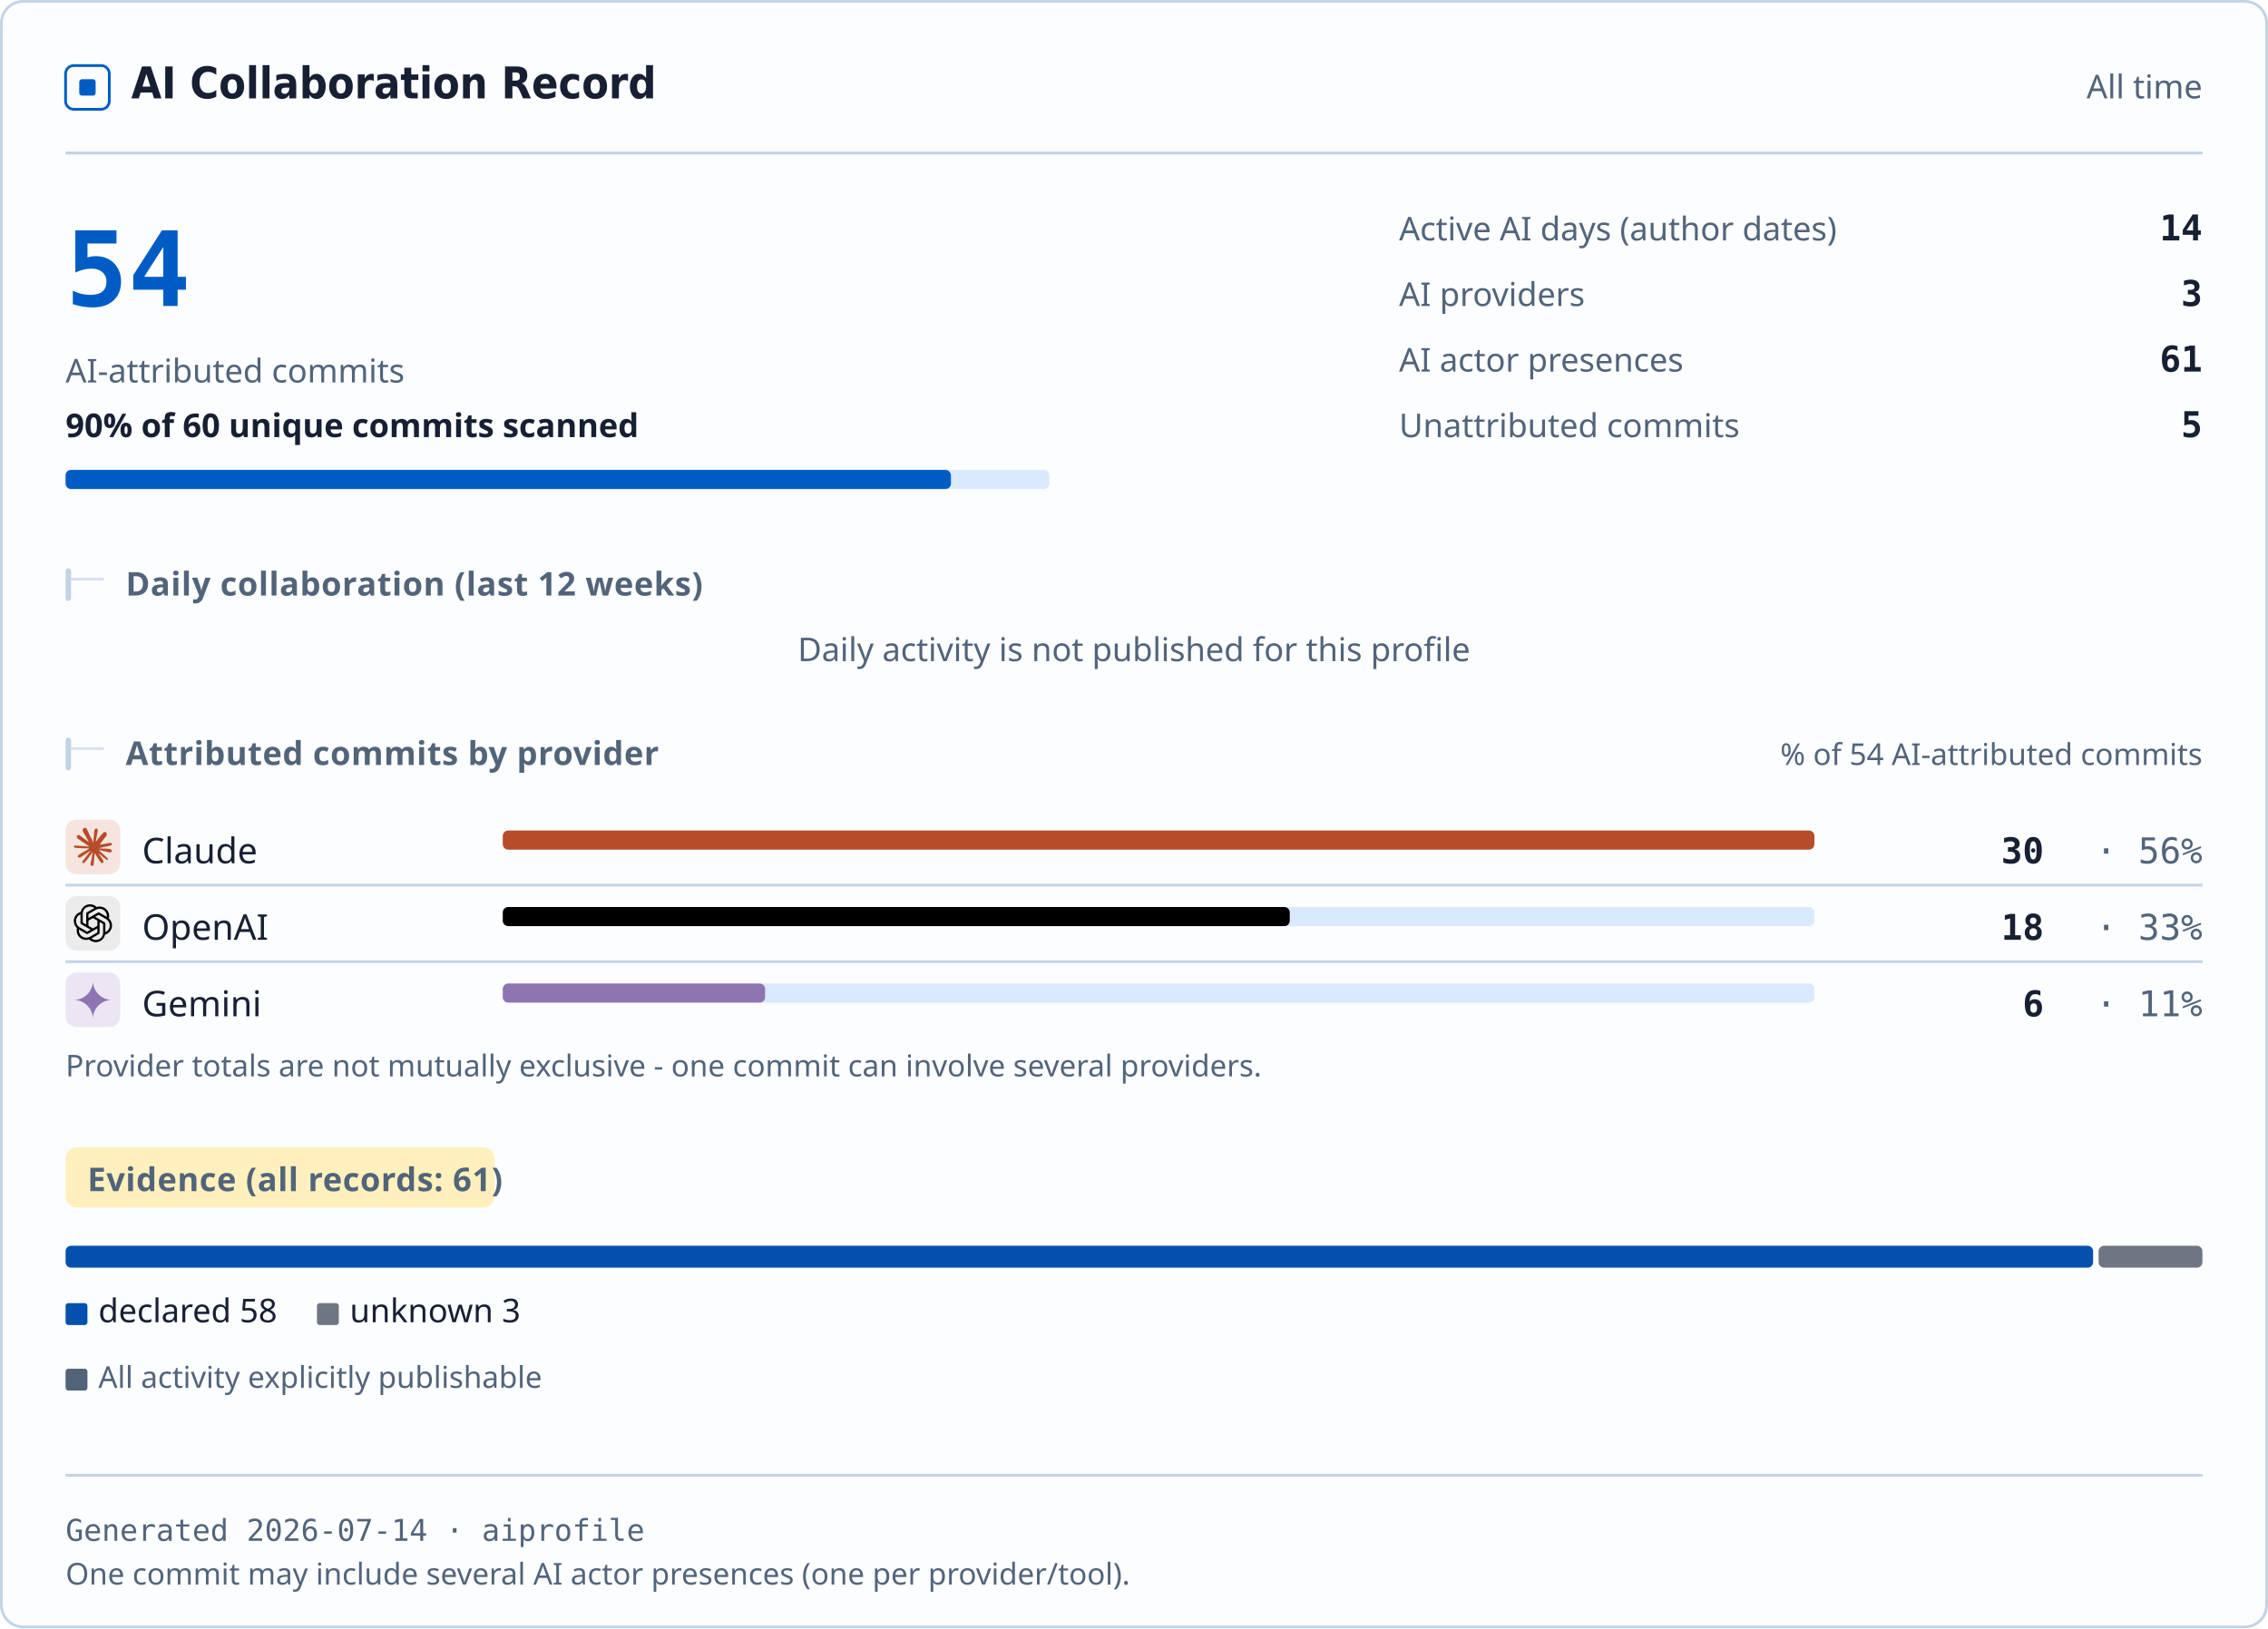
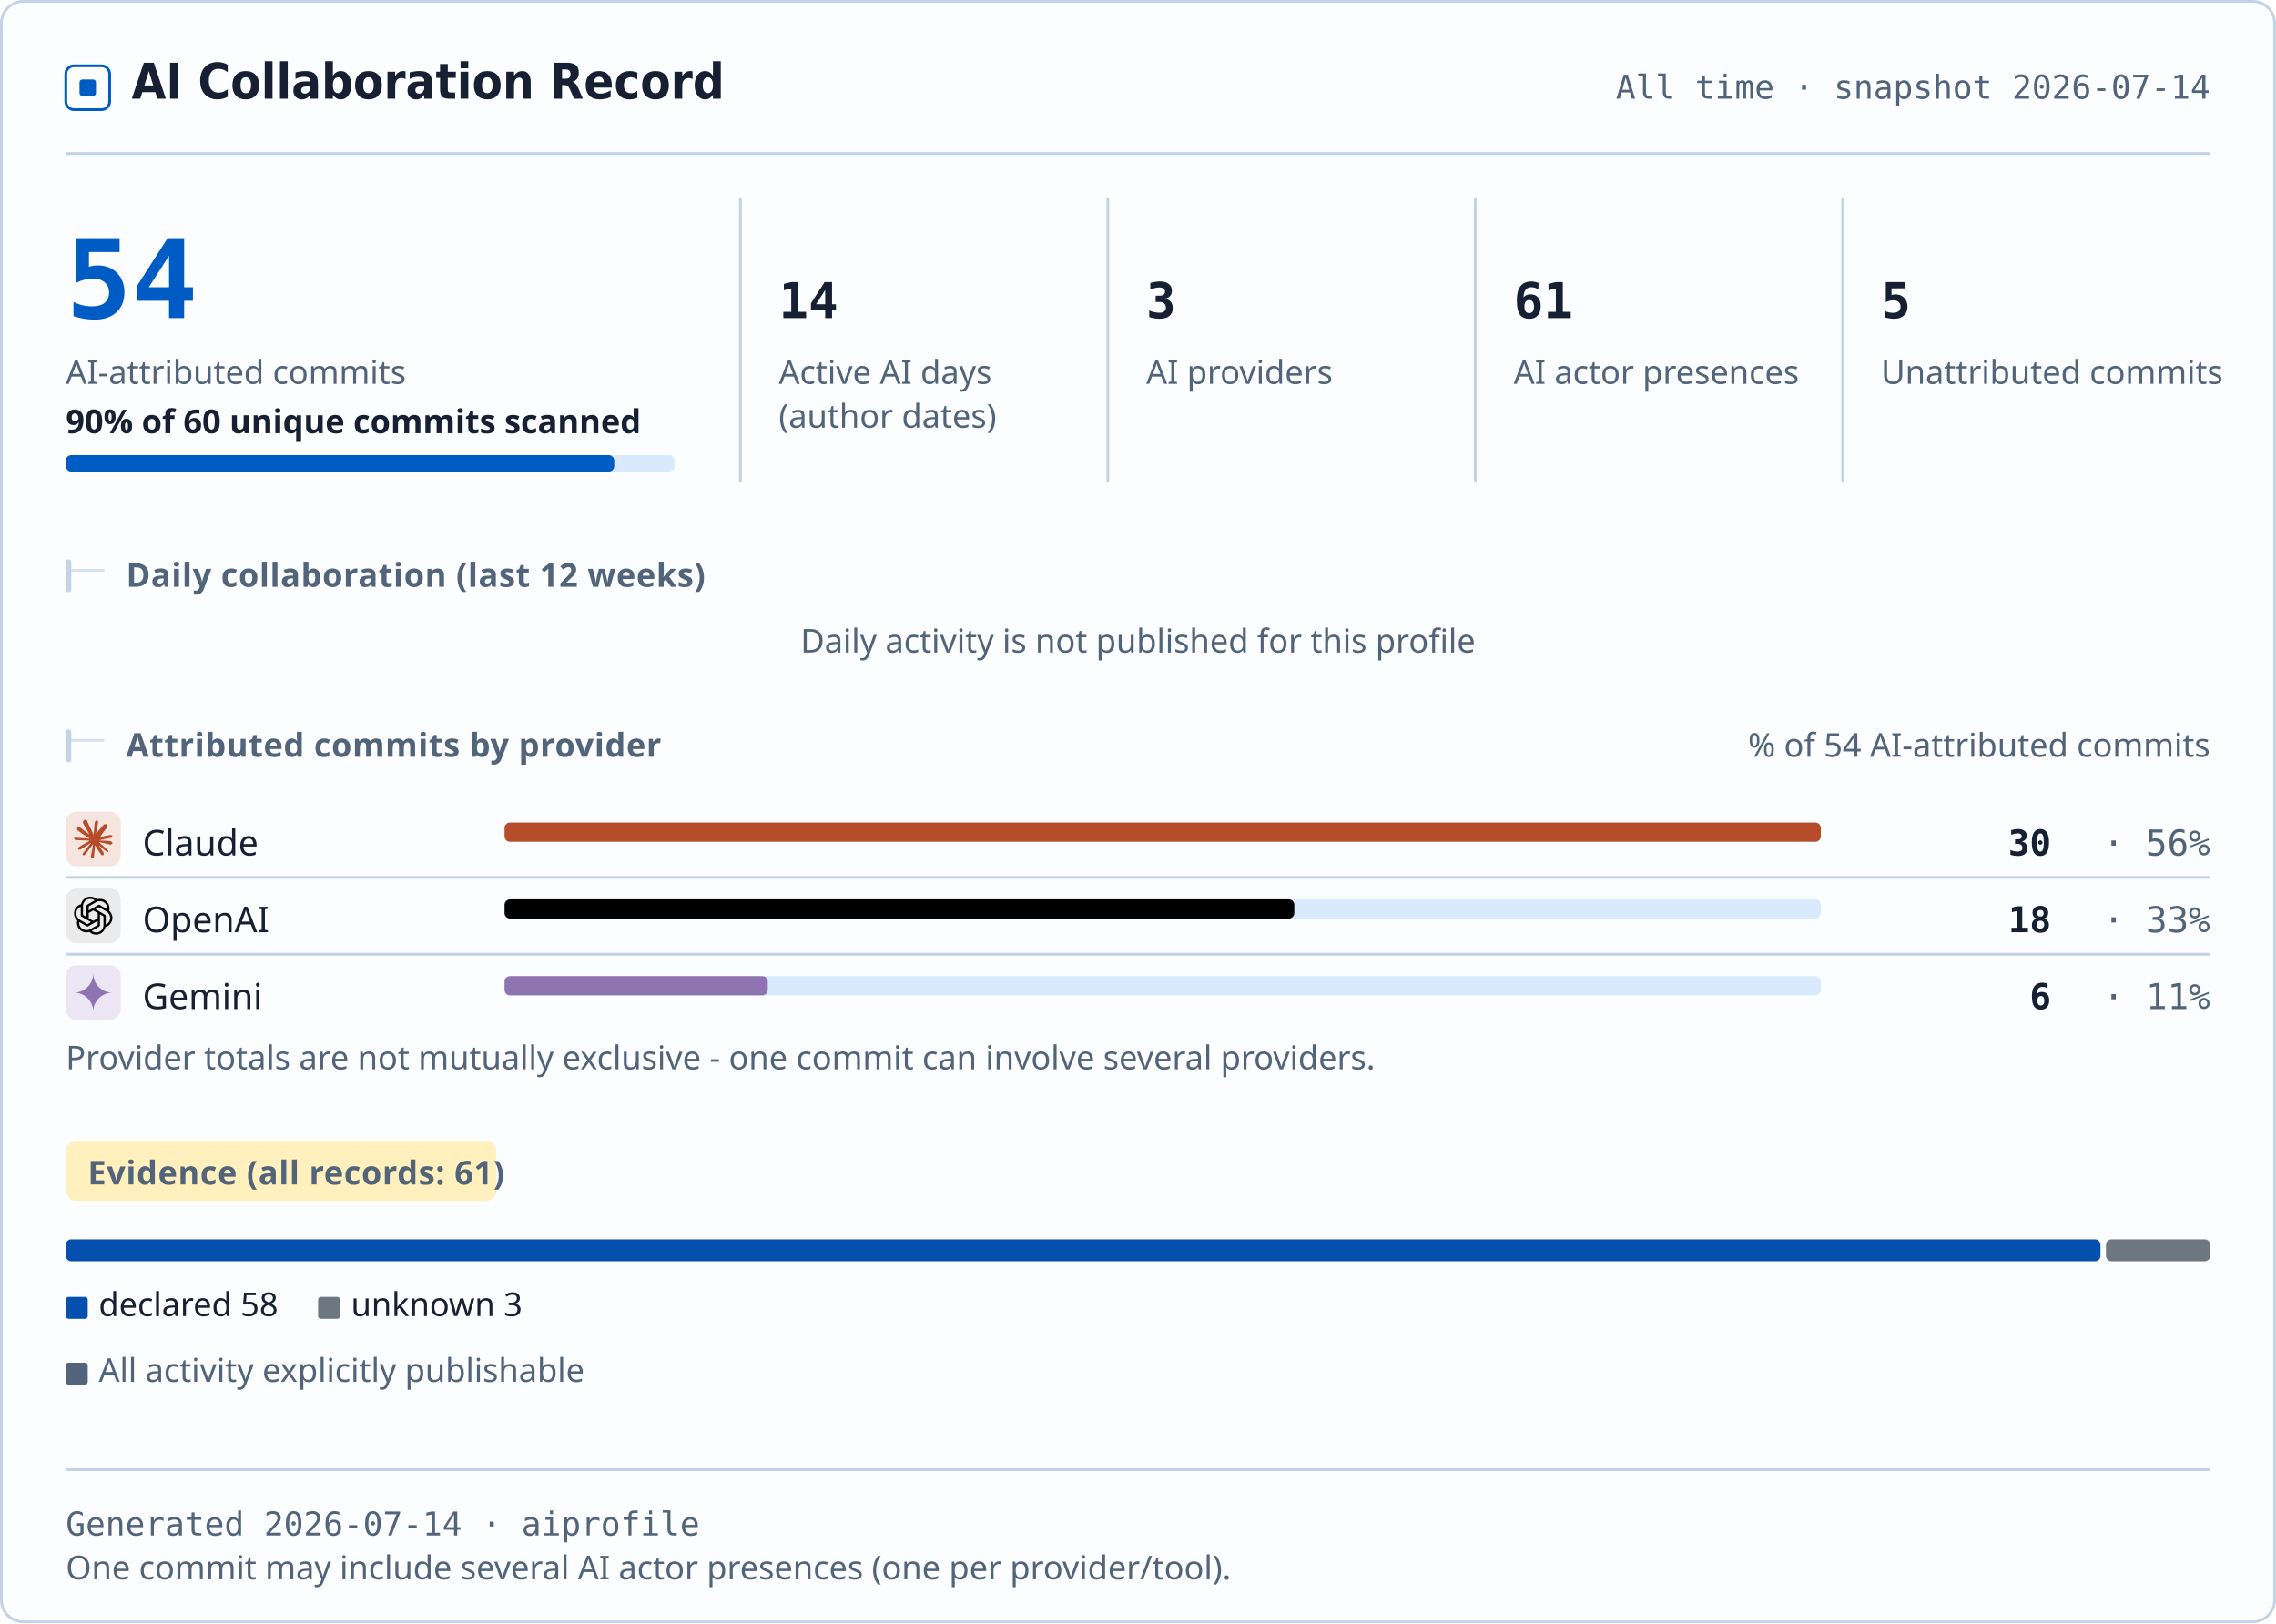
- <svg xmlns="http://www.w3.org/2000/svg" width="830" height="596" viewBox="0 0 830 596" role="img" aria-labelledby="aiprofileSummaryTitle aiprofileSummaryDesc">
-   <rect x="0.5" y="0.5" width="829" height="595" rx="8" fill="#fbfdff" stroke="#c2d3e5" stroke-width="1" />
+ <svg xmlns="http://www.w3.org/2000/svg" width="830" height="592" viewBox="0 0 830 592" role="img" aria-labelledby="aiprofileSummaryTitle aiprofileSummaryDesc">
+   <rect x="0.5" y="0.5" width="829" height="591" rx="8" fill="#fbfdff" stroke="#c2d3e5" stroke-width="1" />
  <rect x="24" y="24" width="16" height="16" rx="3" fill="#fbfdff" stroke="#005cc5" stroke-width="1" />
  <rect x="29" y="29" width="6" height="6" rx="1" fill="#005cc5" />
-   <text x="48" y="36" font-family="'IBM Plex Sans Condensed', 'Aptos Display', 'Segoe UI', 'DejaVu Sans Condensed', sans-serif" font-size="16" font-weight="600" fill="#172033" text-anchor="start">AI Collaboration Record</text>
-   <text x="806" y="36" font-family="'IBM Plex Sans', 'Aptos', 'Segoe UI', 'Noto Sans', 'DejaVu Sans', sans-serif" font-size="12" font-weight="400" fill="#52647a" text-anchor="end">All time</text>
+   <text x="48" y="36" font-family="'IBM Plex Sans Condensed', 'Aptos Display', 'Segoe UI', 'DejaVu Sans Condensed', sans-serif" font-size="18" font-weight="600" fill="#172033" text-anchor="start">AI Collaboration Record</text>
+   <text x="806" y="36" font-family="'IBM Plex Mono', 'Cascadia Mono', 'SFMono-Regular', 'DejaVu Sans Mono', Consolas, monospace" font-size="12" font-weight="400" fill="#52647a" text-anchor="end">All time · snapshot 2026-07-14</text>
  <line x1="24" y1="56" x2="806" y2="56" stroke="#c2d3e5" />
-   <text x="24" y="112" font-family="'IBM Plex Mono', 'Cascadia Mono', 'SFMono-Regular', 'DejaVu Sans Mono', Consolas, monospace" font-size="38" font-weight="700" fill="#005cc5" text-anchor="start">54</text>
+   <text x="24" y="116" font-family="'IBM Plex Mono', 'Cascadia Mono', 'SFMono-Regular', 'DejaVu Sans Mono', Consolas, monospace" font-size="40" font-weight="700" fill="#005cc5" text-anchor="start">54</text>
  <text x="24" y="140" font-family="'IBM Plex Sans', 'Aptos', 'Segoe UI', 'Noto Sans', 'DejaVu Sans', sans-serif" font-size="12" font-weight="400" fill="#52647a" text-anchor="start">AI-attributed commits</text>
-   <text x="24" y="160" font-family="'IBM Plex Sans', 'Aptos', 'Segoe UI', 'Noto Sans', 'DejaVu Sans', sans-serif" font-size="12" font-weight="600" fill="#172033" text-anchor="start">90% of 60 unique commits scanned</text>
-   <rect x="24" y="172" width="360" height="7" rx="2" fill="#d9eaff" />
-   <rect x="24" y="172" width="324" height="7" rx="2" fill="#005cc5" />
-   <text x="512" y="88" font-family="'IBM Plex Sans', 'Aptos', 'Segoe UI', 'Noto Sans', 'DejaVu Sans', sans-serif" font-size="12" font-weight="400" fill="#52647a" text-anchor="start">Active AI days (author dates)</text>
-   <text x="806" y="88" font-family="'IBM Plex Mono', 'Cascadia Mono', 'SFMono-Regular', 'DejaVu Sans Mono', Consolas, monospace" font-size="13" font-weight="600" fill="#172033" text-anchor="end">14</text>
-   <text x="512" y="112" font-family="'IBM Plex Sans', 'Aptos', 'Segoe UI', 'Noto Sans', 'DejaVu Sans', sans-serif" font-size="12" font-weight="400" fill="#52647a" text-anchor="start">AI providers</text>
-   <text x="806" y="112" font-family="'IBM Plex Mono', 'Cascadia Mono', 'SFMono-Regular', 'DejaVu Sans Mono', Consolas, monospace" font-size="13" font-weight="600" fill="#172033" text-anchor="end">3</text>
-   <text x="512" y="136" font-family="'IBM Plex Sans', 'Aptos', 'Segoe UI', 'Noto Sans', 'DejaVu Sans', sans-serif" font-size="12" font-weight="400" fill="#52647a" text-anchor="start">AI actor presences</text>
-   <text x="806" y="136" font-family="'IBM Plex Mono', 'Cascadia Mono', 'SFMono-Regular', 'DejaVu Sans Mono', Consolas, monospace" font-size="13" font-weight="600" fill="#172033" text-anchor="end">61</text>
-   <text x="512" y="160" font-family="'IBM Plex Sans', 'Aptos', 'Segoe UI', 'Noto Sans', 'DejaVu Sans', sans-serif" font-size="12" font-weight="400" fill="#52647a" text-anchor="start">Unattributed commits</text>
-   <text x="806" y="160" font-family="'IBM Plex Mono', 'Cascadia Mono', 'SFMono-Regular', 'DejaVu Sans Mono', Consolas, monospace" font-size="13" font-weight="600" fill="#172033" text-anchor="end">5</text>
-   <rect x="24" y="208" width="2" height="12" rx="1" fill="#c2d3e5" />
-   <line x1="26" y1="212" x2="38" y2="212" stroke="#c2d3e5" stroke-opacity="0.65" />
-   <text x="46" y="218" font-family="'IBM Plex Sans', 'Aptos', 'Segoe UI', 'Noto Sans', 'DejaVu Sans', sans-serif" font-size="12" font-weight="600" fill="#52647a" text-anchor="start" letter-spacing="0.2">Daily collaboration (last 12 weeks)</text>
-   <text x="415" y="242" font-family="'IBM Plex Sans', 'Aptos', 'Segoe UI', 'Noto Sans', 'DejaVu Sans', sans-serif" font-size="12" font-weight="400" fill="#52647a" text-anchor="middle">Daily activity is not published for this profile</text>
-   <rect x="24" y="270" width="2" height="12" rx="1" fill="#c2d3e5" />
-   <line x1="26" y1="274" x2="38" y2="274" stroke="#c2d3e5" stroke-opacity="0.65" />
-   <text x="46" y="280" font-family="'IBM Plex Sans', 'Aptos', 'Segoe UI', 'Noto Sans', 'DejaVu Sans', sans-serif" font-size="12" font-weight="600" fill="#52647a" text-anchor="start" letter-spacing="0.2">Attributed commits by provider</text>
-   <text x="806" y="280" font-family="'IBM Plex Sans', 'Aptos', 'Segoe UI', 'Noto Sans', 'DejaVu Sans', sans-serif" font-size="11" font-weight="400" fill="#52647a" text-anchor="end">% of 54 AI-attributed commits</text>
-   <rect x="24" y="300" width="20" height="20" rx="4" fill="#F6E5DF" />
-   <path d="m4.714 15.956 4.717-2.647.079-.231-.079-.128h-.231l-.789-.049-2.696-.073-2.337-.097-2.265-.121-.571-.121-.534-.704.055-.352.48-.322.686.061 1.518.103 2.277.158 1.651.097 2.447.255h.389l.055-.158-.134-.097-.103-.097L6.973 9.836l-2.55-1.688-1.336-.971-.723-.492-.364-.461-.158-1.008.656-.723.88.061.225.061.892.686 1.906 1.475 2.489 1.834.364.303.146-.103.018-.073-.164-.273-1.354-2.447-1.445-2.489-.643-1.032-.17-.619c-.061-.255-.103-.467-.103-.729L6.287.134 6.7 0l.996.134.419.364.619 1.415 1.002 2.228 1.554 3.03.455.898.243.832.091.255h.158v-.146l.128-1.706.237-2.095.231-2.696.079-.759.376-.911.747-.492.583.279.48.686-.067.443-.285 1.852-.559 2.902-.364 1.943h.212l.243-.243.984-1.305 1.651-2.064.729-.82.85-.905.546-.431h1.032l.759 1.129-.34 1.166-1.062 1.348-.88 1.141-1.263 1.7-.789 1.36.073.109.188-.018 2.853-.607 1.542-.279 1.84-.316.832.389.091.395-.328.807-1.967.486-2.307.461-3.436.814-.043.03.049.061 1.548.146.662.036h1.621l3.018.225.789.522.474.638-.079.486-1.214.619-1.639-.389-3.825-.911-1.311-.328h-.182v.109l1.093 1.069 2.003 1.809 2.507 2.331.128.577-.322.455-.34-.049-2.204-1.657-.85-.747-1.925-1.621h-.128v.17l.443.65 2.344 3.521.121 1.081-.17.352-.607.212-.668-.121-1.372-1.925L14.38 17.959l-1.141-1.943-.14.079-.674 7.255-.316.37-.729.279-.607-.461-.322-.747.322-1.475.389-1.925.316-1.53.285-1.9.17-.631-.012-.043-.14.018-1.433 1.967-2.18 2.945-1.724 1.846-.413.164-.716-.37.067-.662.401-.589 2.386-3.036 1.439-1.882.929-1.087-.006-.158h-.055l-6.338 4.116-1.129.146-.486-.455.061-.747.231-.243 1.906-1.311Z" fill="#B74C2A" transform="translate(27,303) scale(0.583333)" />
-   <text x="52" y="316" font-family="'IBM Plex Sans', 'Aptos', 'Segoe UI', 'Noto Sans', 'DejaVu Sans', sans-serif" font-size="13" font-weight="400" fill="#172033" text-anchor="start">Claude</text>
-   <rect x="184" y="304" width="480" height="7" rx="2" fill="#d9eaff" />
-   <rect x="184" y="304" width="480" height="7" rx="2" fill="#B74C2A" />
-   <text x="748" y="316" font-family="'IBM Plex Mono', 'Cascadia Mono', 'SFMono-Regular', 'DejaVu Sans Mono', Consolas, monospace" font-size="13" text-anchor="end">
+   <text x="24" y="158" font-family="'IBM Plex Sans', 'Aptos', 'Segoe UI', 'Noto Sans', 'DejaVu Sans', sans-serif" font-size="12" font-weight="600" fill="#172033" text-anchor="start">90% of 60 unique commits scanned</text>
+   <rect x="24" y="166" width="222" height="6" rx="2" fill="#d9eaff" />
+   <rect x="24" y="166" width="200" height="6" rx="2" fill="#005cc5" />
+   <line x1="270" y1="72" x2="270" y2="176" stroke="#c2d3e5" />
+   <text x="284" y="116" font-family="'IBM Plex Mono', 'Cascadia Mono', 'SFMono-Regular', 'DejaVu Sans Mono', Consolas, monospace" font-size="18" font-weight="600" fill="#172033" text-anchor="start">14</text>
+   <text x="284" y="140" font-family="'IBM Plex Sans', 'Aptos', 'Segoe UI', 'Noto Sans', 'DejaVu Sans', sans-serif" font-size="12" font-weight="400" fill="#52647a" text-anchor="start">Active AI days</text>
+   <text x="284" y="156" font-family="'IBM Plex Sans', 'Aptos', 'Segoe UI', 'Noto Sans', 'DejaVu Sans', sans-serif" font-size="12" font-weight="400" fill="#52647a" text-anchor="start">(author dates)</text>
+   <line x1="404" y1="72" x2="404" y2="176" stroke="#c2d3e5" />
+   <text x="418" y="116" font-family="'IBM Plex Mono', 'Cascadia Mono', 'SFMono-Regular', 'DejaVu Sans Mono', Consolas, monospace" font-size="18" font-weight="600" fill="#172033" text-anchor="start">3</text>
+   <text x="418" y="140" font-family="'IBM Plex Sans', 'Aptos', 'Segoe UI', 'Noto Sans', 'DejaVu Sans', sans-serif" font-size="12" font-weight="400" fill="#52647a" text-anchor="start">AI providers</text>
+   <line x1="538" y1="72" x2="538" y2="176" stroke="#c2d3e5" />
+   <text x="552" y="116" font-family="'IBM Plex Mono', 'Cascadia Mono', 'SFMono-Regular', 'DejaVu Sans Mono', Consolas, monospace" font-size="18" font-weight="600" fill="#172033" text-anchor="start">61</text>
+   <text x="552" y="140" font-family="'IBM Plex Sans', 'Aptos', 'Segoe UI', 'Noto Sans', 'DejaVu Sans', sans-serif" font-size="12" font-weight="400" fill="#52647a" text-anchor="start">AI actor presences</text>
+   <line x1="672" y1="72" x2="672" y2="176" stroke="#c2d3e5" />
+   <text x="686" y="116" font-family="'IBM Plex Mono', 'Cascadia Mono', 'SFMono-Regular', 'DejaVu Sans Mono', Consolas, monospace" font-size="18" font-weight="600" fill="#172033" text-anchor="start">5</text>
+   <text x="686" y="140" font-family="'IBM Plex Sans', 'Aptos', 'Segoe UI', 'Noto Sans', 'DejaVu Sans', sans-serif" font-size="12" font-weight="400" fill="#52647a" text-anchor="start">Unattributed commits</text>
+   <rect x="24" y="204" width="2" height="12" rx="1" fill="#c2d3e5" />
+   <line x1="26" y1="208" x2="38" y2="208" stroke="#c2d3e5" stroke-opacity="0.65" />
+   <text x="46" y="214" font-family="'IBM Plex Sans', 'Aptos', 'Segoe UI', 'Noto Sans', 'DejaVu Sans', sans-serif" font-size="12" font-weight="600" fill="#52647a" text-anchor="start" letter-spacing="0.2">Daily collaboration (last 12 weeks)</text>
+   <text x="415" y="238" font-family="'IBM Plex Sans', 'Aptos', 'Segoe UI', 'Noto Sans', 'DejaVu Sans', sans-serif" font-size="12" font-weight="400" fill="#52647a" text-anchor="middle">Daily activity is not published for this profile</text>
+   <rect x="24" y="266" width="2" height="12" rx="1" fill="#c2d3e5" />
+   <line x1="26" y1="270" x2="38" y2="270" stroke="#c2d3e5" stroke-opacity="0.65" />
+   <text x="46" y="276" font-family="'IBM Plex Sans', 'Aptos', 'Segoe UI', 'Noto Sans', 'DejaVu Sans', sans-serif" font-size="12" font-weight="600" fill="#52647a" text-anchor="start" letter-spacing="0.2">Attributed commits by provider</text>
+   <text x="806" y="276" font-family="'IBM Plex Sans', 'Aptos', 'Segoe UI', 'Noto Sans', 'DejaVu Sans', sans-serif" font-size="12" font-weight="400" fill="#52647a" text-anchor="end">% of 54 AI-attributed commits</text>
+   <rect x="24" y="296" width="20" height="20" rx="4" fill="#F6E5DF" />
+   <path d="m4.714 15.956 4.717-2.647.079-.231-.079-.128h-.231l-.789-.049-2.696-.073-2.337-.097-2.265-.121-.571-.121-.534-.704.055-.352.48-.322.686.061 1.518.103 2.277.158 1.651.097 2.447.255h.389l.055-.158-.134-.097-.103-.097L6.973 9.836l-2.55-1.688-1.336-.971-.723-.492-.364-.461-.158-1.008.656-.723.88.061.225.061.892.686 1.906 1.475 2.489 1.834.364.303.146-.103.018-.073-.164-.273-1.354-2.447-1.445-2.489-.643-1.032-.17-.619c-.061-.255-.103-.467-.103-.729L6.287.134 6.7 0l.996.134.419.364.619 1.415 1.002 2.228 1.554 3.03.455.898.243.832.091.255h.158v-.146l.128-1.706.237-2.095.231-2.696.079-.759.376-.911.747-.492.583.279.48.686-.067.443-.285 1.852-.559 2.902-.364 1.943h.212l.243-.243.984-1.305 1.651-2.064.729-.82.85-.905.546-.431h1.032l.759 1.129-.34 1.166-1.062 1.348-.88 1.141-1.263 1.7-.789 1.36.073.109.188-.018 2.853-.607 1.542-.279 1.84-.316.832.389.091.395-.328.807-1.967.486-2.307.461-3.436.814-.043.03.049.061 1.548.146.662.036h1.621l3.018.225.789.522.474.638-.079.486-1.214.619-1.639-.389-3.825-.911-1.311-.328h-.182v.109l1.093 1.069 2.003 1.809 2.507 2.331.128.577-.322.455-.34-.049-2.204-1.657-.85-.747-1.925-1.621h-.128v.17l.443.65 2.344 3.521.121 1.081-.17.352-.607.212-.668-.121-1.372-1.925L14.38 17.959l-1.141-1.943-.14.079-.674 7.255-.316.37-.729.279-.607-.461-.322-.747.322-1.475.389-1.925.316-1.53.285-1.9.17-.631-.012-.043-.14.018-1.433 1.967-2.18 2.945-1.724 1.846-.413.164-.716-.37.067-.662.401-.589 2.386-3.036 1.439-1.882.929-1.087-.006-.158h-.055l-6.338 4.116-1.129.146-.486-.455.061-.747.231-.243 1.906-1.311Z" fill="#B74C2A" transform="translate(27,299) scale(0.583333)" />
+   <text x="52" y="312" font-family="'IBM Plex Sans', 'Aptos', 'Segoe UI', 'Noto Sans', 'DejaVu Sans', sans-serif" font-size="13" font-weight="400" fill="#172033" text-anchor="start">Claude</text>
+   <rect x="184" y="300" width="480" height="7" rx="2" fill="#d9eaff" />
+   <rect x="184" y="300" width="480" height="7" rx="2" fill="#B74C2A" />
+   <text x="748" y="312" font-family="'IBM Plex Mono', 'Cascadia Mono', 'SFMono-Regular', 'DejaVu Sans Mono', Consolas, monospace" font-size="13" text-anchor="end">
    <tspan fill="#172033" font-weight="600">30</tspan>
  </text>
-   <text x="806" y="316" font-family="'IBM Plex Mono', 'Cascadia Mono', 'SFMono-Regular', 'DejaVu Sans Mono', Consolas, monospace" font-size="13" text-anchor="end">
+   <text x="806" y="312" font-family="'IBM Plex Mono', 'Cascadia Mono', 'SFMono-Regular', 'DejaVu Sans Mono', Consolas, monospace" font-size="13" text-anchor="end">
    <tspan fill="#52647a" font-weight="400"> · 56%</tspan>
  </text>
-   <line x1="24" y1="324" x2="806" y2="324" stroke="#c2d3e5" />
-   <rect x="24" y="328" width="20" height="20" rx="4" fill="#EBEBEB" />
-   <path d="M9.205 8.658v-2.26c0-.19.072-.333.238-.428l4.543-2.616c.619-.357 1.356-.523 2.117-.523 2.854 0 4.662 2.212 4.662 4.566 0 .167 0 .357-.024.547l-4.71-2.759a.797.797 0 00-.856 0l-5.97 3.473zm10.609 8.8V12.06c0-.333-.143-.57-.429-.737l-5.97-3.473 1.95-1.118a.433.433 0 01.476 0l4.543 2.617c1.309.76 2.189 2.378 2.189 3.948 0 1.808-1.07 3.473-2.76 4.163zM7.802 12.703l-1.95-1.142c-.167-.095-.239-.238-.239-.428V5.899c0-2.545 1.95-4.472 4.591-4.472 1 0 1.927.333 2.712.928L8.23 5.067c-.285.166-.428.404-.428.737v6.898zM12 15.128l-2.795-1.57v-3.33L12 8.658l2.795 1.57v3.33L12 15.128zm1.796 7.23c-1 0-1.927-.332-2.712-.927l4.686-2.712c.285-.166.428-.404.428-.737v-6.898l1.974 1.142c.167.095.238.238.238.428v5.233c0 2.545-1.974 4.472-4.614 4.472zm-5.637-5.303l-4.544-2.617c-1.308-.761-2.188-2.378-2.188-3.948A4.482 4.482 0 014.21 6.327v5.423c0 .333.143.571.428.738l5.947 3.449-1.95 1.118a.432.432 0 01-.476 0zm-.262 3.9c-2.688 0-4.662-2.021-4.662-4.519 0-.19.024-.38.047-.57l4.686 2.71c.286.167.571.167.856 0l5.97-3.448v2.26c0 .19-.07.333-.237.428l-4.543 2.616c-.619.357-1.356.523-2.117.523zm5.899 2.83a5.947 5.947 0 005.827-4.756C22.287 18.339 24 15.84 24 13.296c0-1.665-.713-3.282-1.998-4.448.119-.5.19-.999.19-1.498 0-3.401-2.759-5.947-5.946-5.947-.642 0-1.26.095-1.88.31A5.962 5.962 0 0010.205 0a5.947 5.947 0 00-5.827 4.757C1.713 5.447 0 7.945 0 10.49c0 1.666.713 3.283 1.998 4.448-.119.5-.19 1-.19 1.499 0 3.401 2.759 5.946 5.946 5.946.642 0 1.26-.095 1.88-.309a5.96 5.96 0 004.162 1.713z" fill="#000000" transform="translate(27,331) scale(0.583333)" />
-   <text x="52" y="344" font-family="'IBM Plex Sans', 'Aptos', 'Segoe UI', 'Noto Sans', 'DejaVu Sans', sans-serif" font-size="13" font-weight="400" fill="#172033" text-anchor="start">OpenAI</text>
-   <rect x="184" y="332" width="480" height="7" rx="2" fill="#d9eaff" />
-   <rect x="184" y="332" width="288" height="7" rx="2" fill="#000000" />
-   <text x="748" y="344" font-family="'IBM Plex Mono', 'Cascadia Mono', 'SFMono-Regular', 'DejaVu Sans Mono', Consolas, monospace" font-size="13" text-anchor="end">
+   <line x1="24" y1="320" x2="806" y2="320" stroke="#c2d3e5" />
+   <rect x="24" y="324" width="20" height="20" rx="4" fill="#EBEBEB" />
+   <path d="M9.205 8.658v-2.26c0-.19.072-.333.238-.428l4.543-2.616c.619-.357 1.356-.523 2.117-.523 2.854 0 4.662 2.212 4.662 4.566 0 .167 0 .357-.024.547l-4.71-2.759a.797.797 0 00-.856 0l-5.97 3.473zm10.609 8.8V12.06c0-.333-.143-.57-.429-.737l-5.97-3.473 1.95-1.118a.433.433 0 01.476 0l4.543 2.617c1.309.76 2.189 2.378 2.189 3.948 0 1.808-1.07 3.473-2.76 4.163zM7.802 12.703l-1.95-1.142c-.167-.095-.239-.238-.239-.428V5.899c0-2.545 1.95-4.472 4.591-4.472 1 0 1.927.333 2.712.928L8.23 5.067c-.285.166-.428.404-.428.737v6.898zM12 15.128l-2.795-1.57v-3.33L12 8.658l2.795 1.57v3.33L12 15.128zm1.796 7.23c-1 0-1.927-.332-2.712-.927l4.686-2.712c.285-.166.428-.404.428-.737v-6.898l1.974 1.142c.167.095.238.238.238.428v5.233c0 2.545-1.974 4.472-4.614 4.472zm-5.637-5.303l-4.544-2.617c-1.308-.761-2.188-2.378-2.188-3.948A4.482 4.482 0 014.21 6.327v5.423c0 .333.143.571.428.738l5.947 3.449-1.95 1.118a.432.432 0 01-.476 0zm-.262 3.9c-2.688 0-4.662-2.021-4.662-4.519 0-.19.024-.38.047-.57l4.686 2.71c.286.167.571.167.856 0l5.97-3.448v2.26c0 .19-.07.333-.237.428l-4.543 2.616c-.619.357-1.356.523-2.117.523zm5.899 2.83a5.947 5.947 0 005.827-4.756C22.287 18.339 24 15.84 24 13.296c0-1.665-.713-3.282-1.998-4.448.119-.5.19-.999.19-1.498 0-3.401-2.759-5.947-5.946-5.947-.642 0-1.26.095-1.88.31A5.962 5.962 0 0010.205 0a5.947 5.947 0 00-5.827 4.757C1.713 5.447 0 7.945 0 10.49c0 1.666.713 3.283 1.998 4.448-.119.5-.19 1-.19 1.499 0 3.401 2.759 5.946 5.946 5.946.642 0 1.26-.095 1.88-.309a5.96 5.96 0 004.162 1.713z" fill="#000000" transform="translate(27,327) scale(0.583333)" />
+   <text x="52" y="340" font-family="'IBM Plex Sans', 'Aptos', 'Segoe UI', 'Noto Sans', 'DejaVu Sans', sans-serif" font-size="13" font-weight="400" fill="#172033" text-anchor="start">OpenAI</text>
+   <rect x="184" y="328" width="480" height="7" rx="2" fill="#d9eaff" />
+   <rect x="184" y="328" width="288" height="7" rx="2" fill="#000000" />
+   <text x="748" y="340" font-family="'IBM Plex Mono', 'Cascadia Mono', 'SFMono-Regular', 'DejaVu Sans Mono', Consolas, monospace" font-size="13" text-anchor="end">
    <tspan fill="#172033" font-weight="600">18</tspan>
  </text>
-   <text x="806" y="344" font-family="'IBM Plex Mono', 'Cascadia Mono', 'SFMono-Regular', 'DejaVu Sans Mono', Consolas, monospace" font-size="13" text-anchor="end">
+   <text x="806" y="340" font-family="'IBM Plex Mono', 'Cascadia Mono', 'SFMono-Regular', 'DejaVu Sans Mono', Consolas, monospace" font-size="13" text-anchor="end">
    <tspan fill="#52647a" font-weight="400"> · 33%</tspan>
  </text>
-   <line x1="24" y1="352" x2="806" y2="352" stroke="#c2d3e5" />
-   <rect x="24" y="356" width="20" height="20" rx="4" fill="#ECE6F4" />
-   <path d="M11.04 19.32Q12 21.51 12 24q0-2.49.93-4.68.96-2.19 2.58-3.81t3.81-2.55Q21.51 12 24 12q-2.49 0-4.68-.93a12.3 12.3 0 0 1-3.81-2.58 12.3 12.3 0 0 1-2.58-3.81Q12 2.49 12 0q0 2.49-.96 4.68-.93 2.19-2.55 3.81a12.3 12.3 0 0 1-3.81 2.58Q2.49 12 0 12q2.49 0 4.68.96 2.19.93 3.81 2.55t2.55 3.81" fill="#8E75B2" transform="translate(27,359) scale(0.583333)" />
-   <text x="52" y="372" font-family="'IBM Plex Sans', 'Aptos', 'Segoe UI', 'Noto Sans', 'DejaVu Sans', sans-serif" font-size="13" font-weight="400" fill="#172033" text-anchor="start">Gemini</text>
-   <rect x="184" y="360" width="480" height="7" rx="2" fill="#d9eaff" />
-   <rect x="184" y="360" width="96" height="7" rx="2" fill="#8E75B2" />
-   <text x="748" y="372" font-family="'IBM Plex Mono', 'Cascadia Mono', 'SFMono-Regular', 'DejaVu Sans Mono', Consolas, monospace" font-size="13" text-anchor="end">
+   <line x1="24" y1="348" x2="806" y2="348" stroke="#c2d3e5" />
+   <rect x="24" y="352" width="20" height="20" rx="4" fill="#ECE6F4" />
+   <path d="M11.04 19.32Q12 21.51 12 24q0-2.49.93-4.68.96-2.19 2.58-3.81t3.81-2.55Q21.51 12 24 12q-2.49 0-4.68-.93a12.3 12.3 0 0 1-3.81-2.58 12.3 12.3 0 0 1-2.58-3.81Q12 2.49 12 0q0 2.49-.96 4.68-.93 2.19-2.55 3.81a12.3 12.3 0 0 1-3.81 2.58Q2.49 12 0 12q2.49 0 4.68.96 2.19.93 3.81 2.55t2.55 3.81" fill="#8E75B2" transform="translate(27,355) scale(0.583333)" />
+   <text x="52" y="368" font-family="'IBM Plex Sans', 'Aptos', 'Segoe UI', 'Noto Sans', 'DejaVu Sans', sans-serif" font-size="13" font-weight="400" fill="#172033" text-anchor="start">Gemini</text>
+   <rect x="184" y="356" width="480" height="7" rx="2" fill="#d9eaff" />
+   <rect x="184" y="356" width="96" height="7" rx="2" fill="#8E75B2" />
+   <text x="748" y="368" font-family="'IBM Plex Mono', 'Cascadia Mono', 'SFMono-Regular', 'DejaVu Sans Mono', Consolas, monospace" font-size="13" text-anchor="end">
    <tspan fill="#172033" font-weight="600">6</tspan>
  </text>
-   <text x="806" y="372" font-family="'IBM Plex Mono', 'Cascadia Mono', 'SFMono-Regular', 'DejaVu Sans Mono', Consolas, monospace" font-size="13" text-anchor="end">
+   <text x="806" y="368" font-family="'IBM Plex Mono', 'Cascadia Mono', 'SFMono-Regular', 'DejaVu Sans Mono', Consolas, monospace" font-size="13" text-anchor="end">
    <tspan fill="#52647a" font-weight="400"> · 11%</tspan>
  </text>
-   <text x="24" y="394" font-family="'IBM Plex Sans', 'Aptos', 'Segoe UI', 'Noto Sans', 'DejaVu Sans', sans-serif" font-size="11" font-weight="400" fill="#52647a" text-anchor="start">Provider totals are not mutually exclusive - one commit can involve several providers.</text>
-   <rect x="24" y="420" width="157" height="22" rx="4" fill="#fff0bd" />
-   <text x="32" y="436" font-family="'IBM Plex Sans', 'Aptos', 'Segoe UI', 'Noto Sans', 'DejaVu Sans', sans-serif" font-size="12" font-weight="600" fill="#52647a" text-anchor="start" letter-spacing="0.2">Evidence (all records: 61)</text>
-   <rect x="24" y="456" width="742" height="8" rx="2" fill="#0550ae" />
-   <rect x="768" y="456" width="38" height="8" rx="2" fill="#6e7781" />
-   <rect x="24" y="477" width="8" height="8" rx="1" fill="#0550ae" />
-   <text x="36" y="484" font-family="'IBM Plex Sans', 'Aptos', 'Segoe UI', 'Noto Sans', 'DejaVu Sans', sans-serif" font-size="12" font-weight="400" fill="#172033" text-anchor="start">declared 58</text>
-   <rect x="116" y="477" width="8" height="8" rx="1" fill="#6e7781" />
-   <text x="128" y="484" font-family="'IBM Plex Sans', 'Aptos', 'Segoe UI', 'Noto Sans', 'DejaVu Sans', sans-serif" font-size="12" font-weight="400" fill="#172033" text-anchor="start">unknown 3</text>
-   <rect x="24" y="501" width="8" height="8" rx="1" fill="#52647a" />
-   <text x="36" y="508" font-family="'IBM Plex Sans', 'Aptos', 'Segoe UI', 'Noto Sans', 'DejaVu Sans', sans-serif" font-size="11" font-weight="400" fill="#52647a" text-anchor="start">All activity explicitly publishable</text>
-   <line x1="24" y1="540" x2="806" y2="540" stroke="#c2d3e5" />
-   <text x="24" y="564" font-family="'IBM Plex Mono', 'Cascadia Mono', 'SFMono-Regular', 'DejaVu Sans Mono', Consolas, monospace" font-size="11" font-weight="400" fill="#52647a" text-anchor="start">Generated 2026-07-14 · aiprofile</text>
-   <text x="24" y="580" font-family="'IBM Plex Sans', 'Aptos', 'Segoe UI', 'Noto Sans', 'DejaVu Sans', sans-serif" font-size="11" font-weight="400" fill="#52647a" text-anchor="start">One commit may include several AI actor presences (one per provider/tool).</text>
+   <text x="24" y="390" font-family="'IBM Plex Sans', 'Aptos', 'Segoe UI', 'Noto Sans', 'DejaVu Sans', sans-serif" font-size="12" font-weight="400" fill="#52647a" text-anchor="start">Provider totals are not mutually exclusive - one commit can involve several providers.</text>
+   <rect x="24" y="416" width="157" height="22" rx="4" fill="#fff0bd" />
+   <text x="32" y="432" font-family="'IBM Plex Sans', 'Aptos', 'Segoe UI', 'Noto Sans', 'DejaVu Sans', sans-serif" font-size="12" font-weight="600" fill="#52647a" text-anchor="start" letter-spacing="0.2">Evidence (all records: 61)</text>
+   <rect x="24" y="452" width="742" height="8" rx="2" fill="#0550ae" />
+   <rect x="768" y="452" width="38" height="8" rx="2" fill="#6e7781" />
+   <rect x="24" y="473" width="8" height="8" rx="1" fill="#0550ae" />
+   <text x="36" y="480" font-family="'IBM Plex Sans', 'Aptos', 'Segoe UI', 'Noto Sans', 'DejaVu Sans', sans-serif" font-size="12" font-weight="400" fill="#172033" text-anchor="start">declared 58</text>
+   <rect x="116" y="473" width="8" height="8" rx="1" fill="#6e7781" />
+   <text x="128" y="480" font-family="'IBM Plex Sans', 'Aptos', 'Segoe UI', 'Noto Sans', 'DejaVu Sans', sans-serif" font-size="12" font-weight="400" fill="#172033" text-anchor="start">unknown 3</text>
+   <rect x="24" y="497" width="8" height="8" rx="1" fill="#52647a" />
+   <text x="36" y="504" font-family="'IBM Plex Sans', 'Aptos', 'Segoe UI', 'Noto Sans', 'DejaVu Sans', sans-serif" font-size="12" font-weight="400" fill="#52647a" text-anchor="start">All activity explicitly publishable</text>
+   <line x1="24" y1="536" x2="806" y2="536" stroke="#c2d3e5" />
+   <text x="24" y="560" font-family="'IBM Plex Mono', 'Cascadia Mono', 'SFMono-Regular', 'DejaVu Sans Mono', Consolas, monospace" font-size="12" font-weight="400" fill="#52647a" text-anchor="start">Generated 2026-07-14 · aiprofile</text>
+   <text x="24" y="576" font-family="'IBM Plex Sans', 'Aptos', 'Segoe UI', 'Noto Sans', 'DejaVu Sans', sans-serif" font-size="12" font-weight="400" fill="#52647a" text-anchor="start">One commit may include several AI actor presences (one per provider/tool).</text>
</svg>
